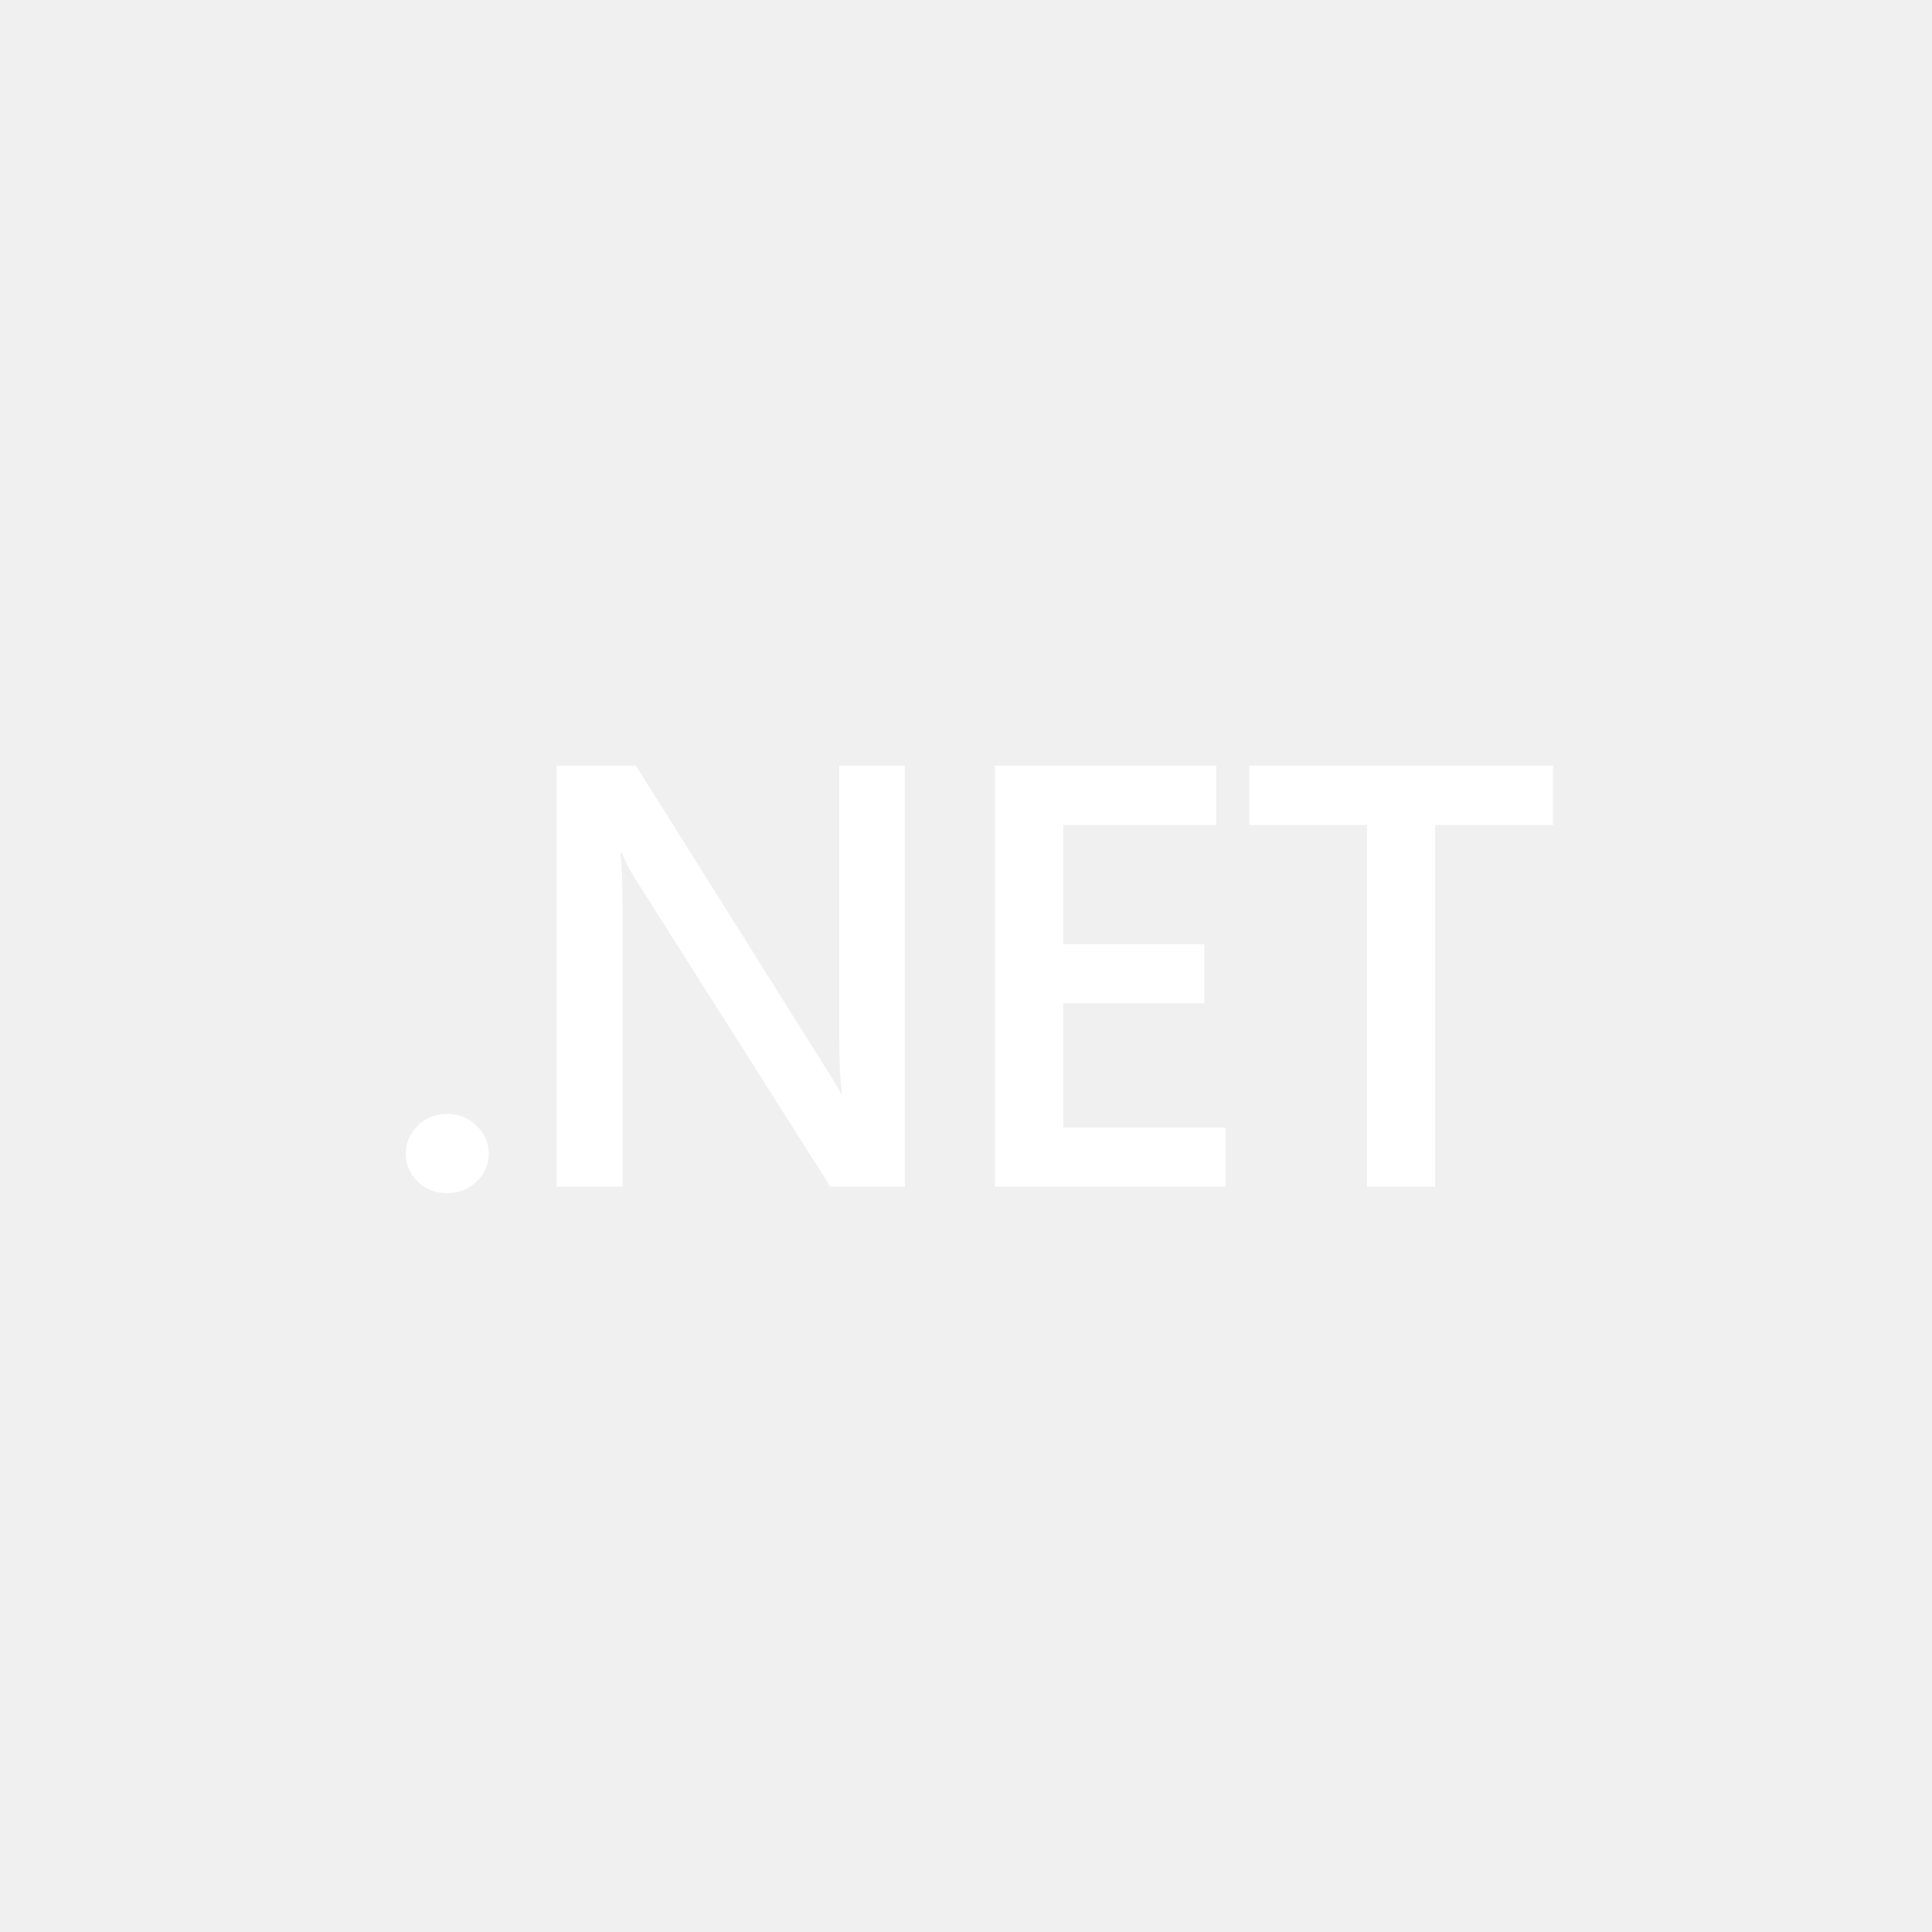
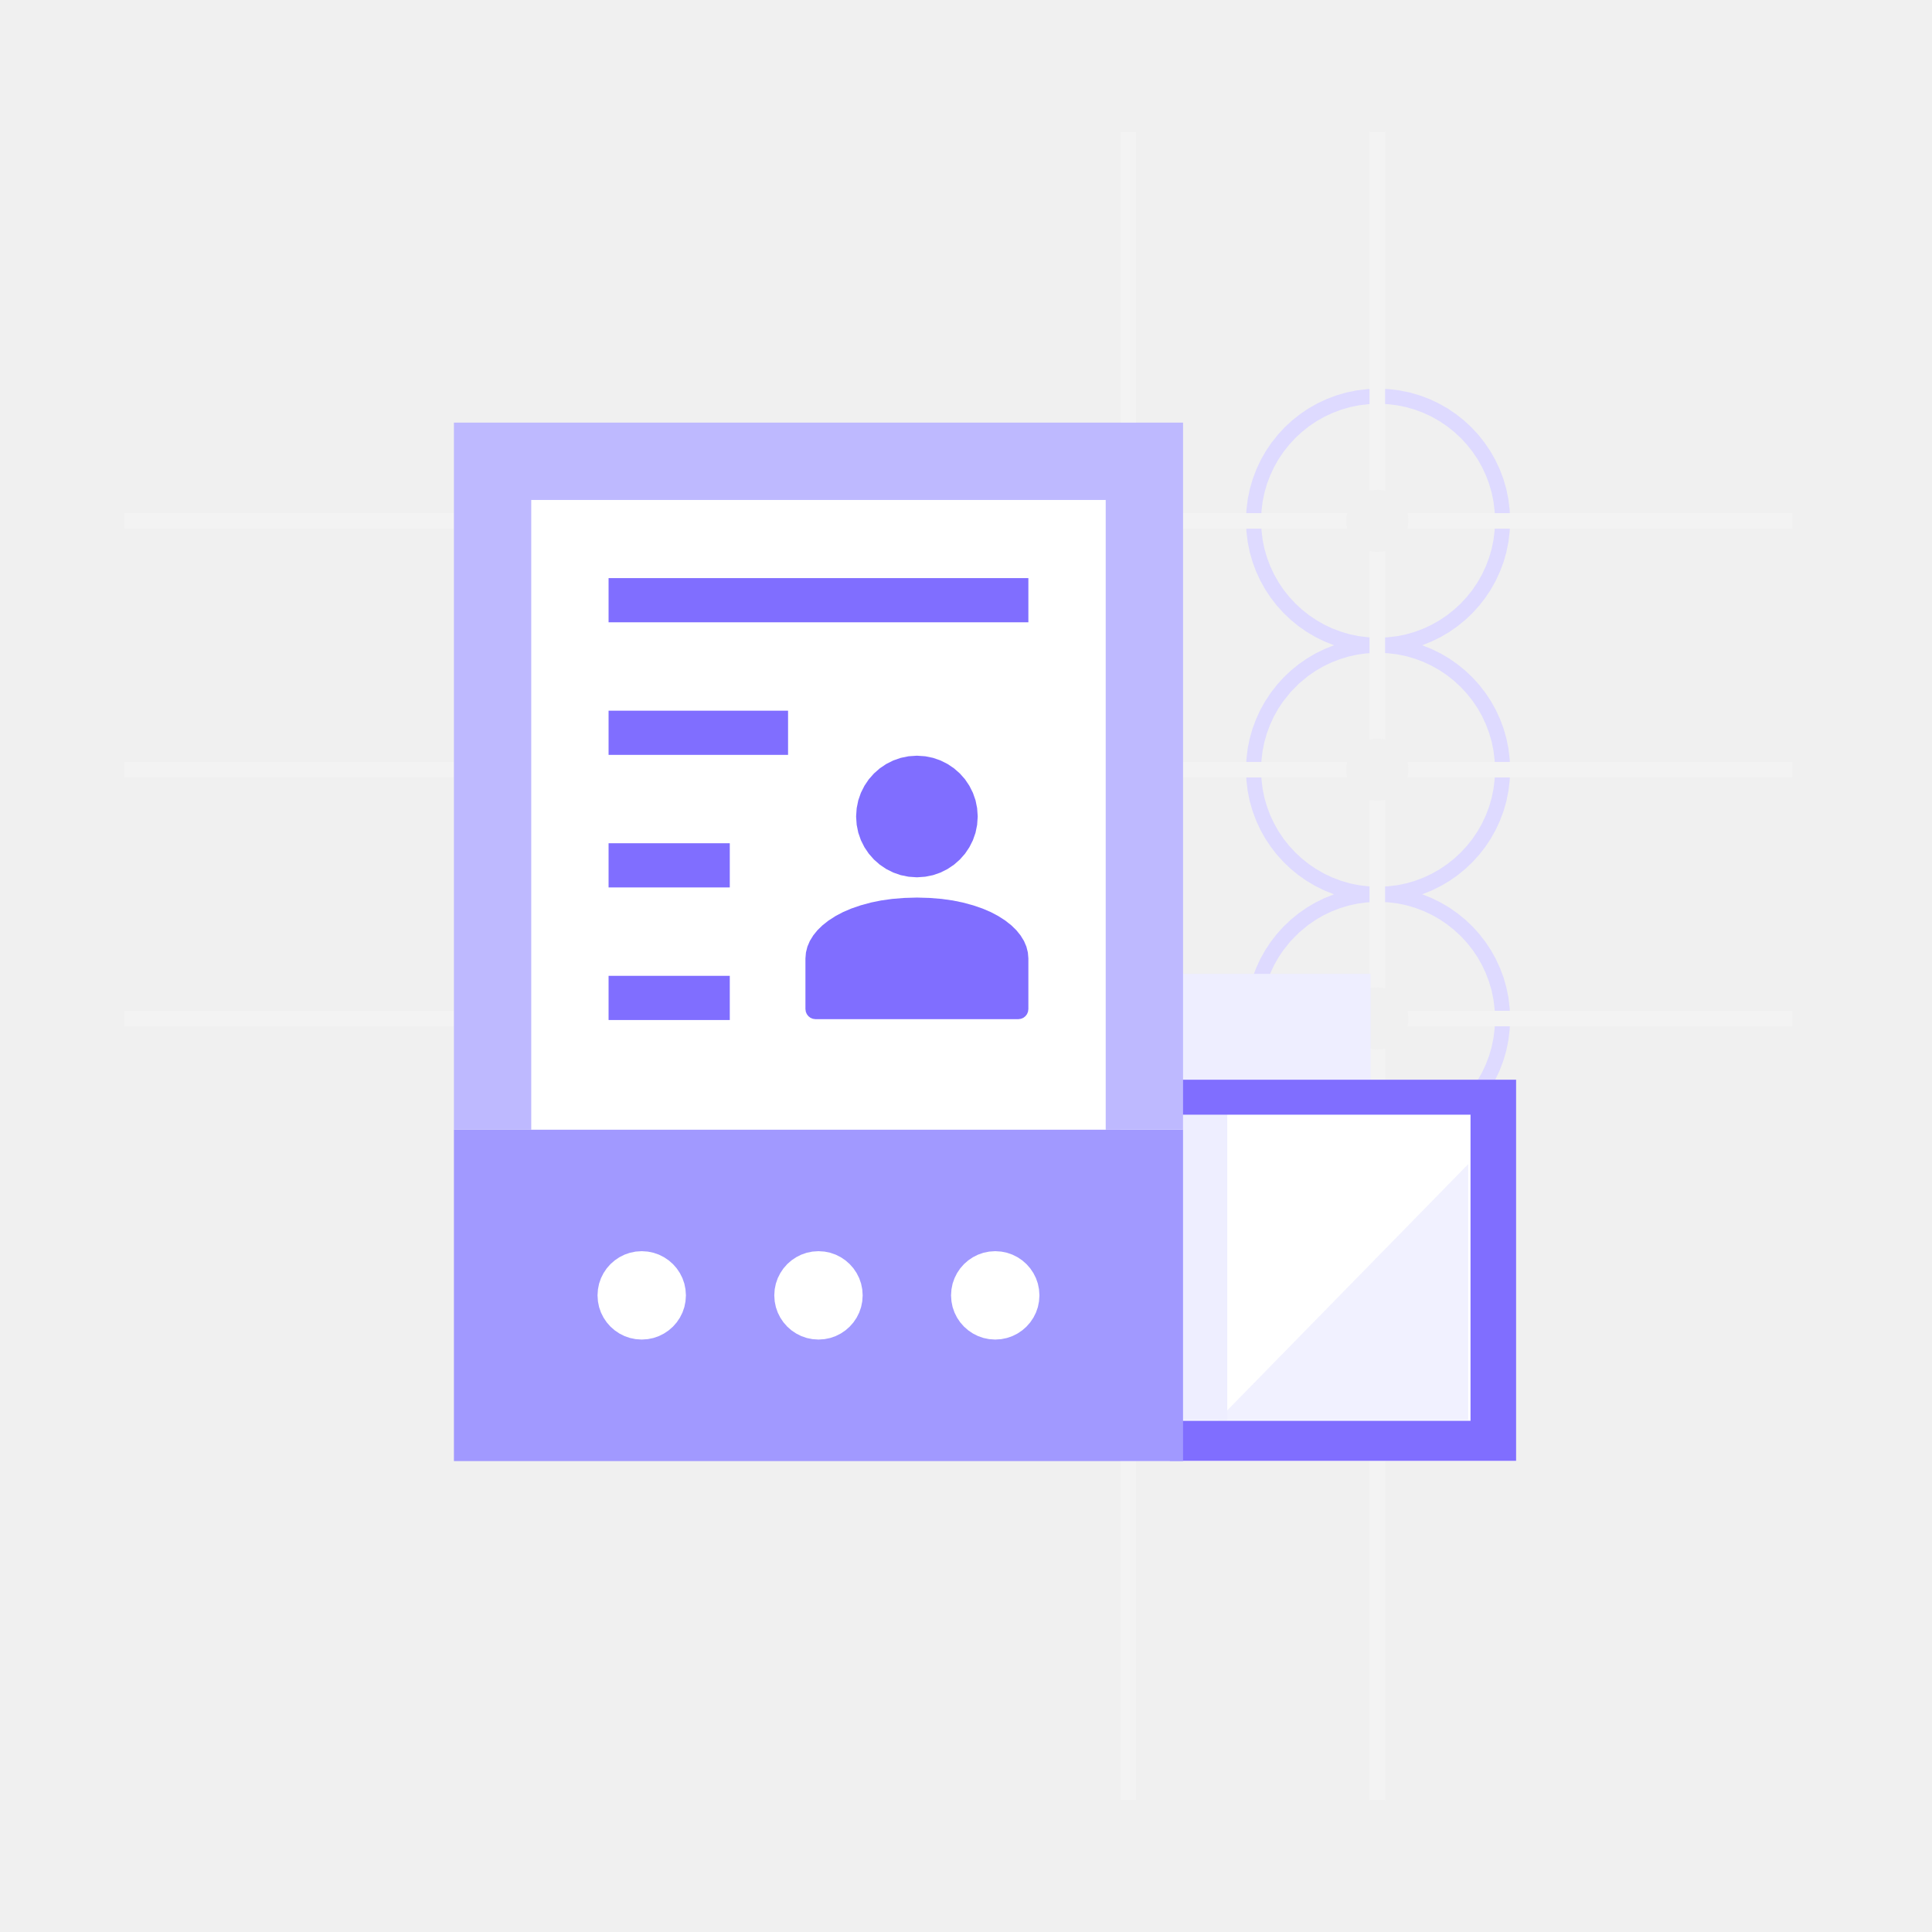
- <svg xmlns="http://www.w3.org/2000/svg" width="456" height="456" viewBox="0 0 456 456" version="1.1" xml:space="preserve" style="fill-rule:evenodd;clip-rule:evenodd;stroke-linejoin:round;stroke-miterlimit:2;">
-   <path d="m 105.5,281.609 c -2.703,0 -5.001,-0.9 -6.893,-2.702 -1.892,-1.848 -2.838,-4.042 -2.838,-6.582 0,-2.587 0.946,-4.804 2.838,-6.652 1.892,-1.848 4.19,-2.772 6.893,-2.772 2.748,0 5.068,0.924 6.96,2.772 1.937,1.848 2.906,4.064 2.906,6.652 0,2.54 -0.968,4.734 -2.906,6.582 -1.892,1.802 -4.212,2.702 -6.96,2.702 z" style="fill:#ffffff;fill-rule:nonzero;stroke-width:0.838" />
-   <path d="M 213.561,280.084 H 195.99 L 149.7,207.054 c -1.171,-1.848 -2.14,-3.765 -2.906,-5.751 h -0.406 c 0.361,2.125 0.541,6.675 0.541,13.65 v 65.132 h -15.543 v -99.36 h 18.719 l 44.737,71.298 c 1.892,2.957 3.109,4.989 3.649,6.098 h 0.27 c -0.45,-2.632 -0.676,-7.09 -0.676,-13.373 v -64.023 h 15.476 z" style="fill:#ffffff;fill-rule:nonzero;stroke-width:0.838" />
-   <path d="m 289.251,280.084 h -54.401 v -99.36 h 52.238 v 13.997 h -36.154 v 28.131 h 33.316 v 13.927 h -33.316 v 29.378 h 38.316 z" style="fill:#ffffff;fill-rule:nonzero;stroke-width:0.838" />
-   <path d="M 366.565,194.721 H 338.722 v 85.363 h -16.084 v -85.363 h -27.775 v -13.997 h 71.701 z" style="fill:#ffffff;fill-rule:nonzero;stroke-width:0.838" />
+ <svg xmlns="http://www.w3.org/2000/svg" height="1024" node-id="1" sillyvg="true" template-height="1024" template-width="1024" version="1.1" viewBox="0 0 1024 1024" width="1024">
+   <defs node-id="30" />
+   <g node-id="32">
+     <path d="M 0.00 0.00 L 1024.00 0.00 L 1024.00 1024.00 L 0.00 1024.00 Z" fill="#ffffff" fill-opacity="0" fill-rule="evenodd" group-id="1" id="矩形" node-id="6" stroke="none" target-height="1024" target-width="1024" target-x="0" target-y="0" />
+     <g node-id="33">
+       <path d="M 660.40 276.00 L 660.65 270.19 L 661.33 264.57 L 662.44 259.14 L 663.97 253.87 L 665.92 248.72 L 668.23 243.81 L 670.88 239.13 L 673.91 234.66 L 677.26 230.43 L 680.90 226.50 L 684.83 222.86 L 689.06 219.51 L 693.53 216.48 L 698.21 213.83 L 703.12 211.52 L 708.27 209.57 L 713.54 208.04 L 718.98 206.93 L 724.59 206.25 L 730.40 206.00 L 736.21 206.25 L 741.82 206.93 L 747.26 208.04 L 752.53 209.57 L 757.68 211.52 L 762.59 213.83 L 767.27 216.48 L 771.74 219.51 L 775.97 222.86 L 779.90 226.50 L 783.54 230.43 L 786.89 234.66 L 789.92 239.13 L 792.57 243.81 L 794.88 248.72 L 796.83 253.87 L 798.36 259.14 L 799.47 264.58 L 800.15 270.19 L 800.40 276.00 L 800.16 281.73 L 799.50 287.26 L 798.42 292.61 L 796.94 297.81 L 795.04 302.90 L 792.80 307.76 L 790.21 312.39 L 787.28 316.81 L 784.01 321.01 L 780.47 324.92 L 776.64 328.55 L 772.52 331.91 L 768.17 334.95 L 763.60 337.64 L 758.81 339.99 L 753.78 342.00 L 758.81 344.01 L 763.60 346.36 L 768.17 349.05 L 772.52 352.09 L 776.64 355.45 L 780.47 359.08 L 784.01 362.99 L 787.28 367.19 L 790.21 371.61 L 792.80 376.24 L 795.04 381.10 L 796.94 386.19 L 798.42 391.39 L 799.50 396.74 L 800.16 402.27 L 800.40 408.00 L 800.16 413.73 L 799.50 419.26 L 798.42 424.61 L 796.94 429.81 L 795.04 434.90 L 792.80 439.76 L 790.21 444.39 L 787.28 448.81 L 784.01 453.01 L 780.47 456.92 L 776.64 460.55 L 772.52 463.91 L 768.17 466.95 L 763.60 469.64 L 758.81 471.99 L 753.78 474.00 L 758.81 476.01 L 763.60 478.36 L 768.17 481.05 L 772.52 484.09 L 776.64 487.45 L 780.47 491.08 L 784.01 494.99 L 787.28 499.19 L 790.21 503.61 L 792.80 508.24 L 795.04 513.10 L 796.94 518.19 L 798.42 523.39 L 799.50 528.74 L 800.16 534.27 L 800.40 540.00 L 800.15 545.81 L 799.47 551.42 L 798.36 556.86 L 796.83 562.13 L 794.88 567.28 L 792.57 572.19 L 789.92 576.87 L 786.89 581.34 L 783.54 585.57 L 779.90 589.50 L 775.97 593.14 L 771.74 596.49 L 767.27 599.52 L 762.59 602.17 L 757.68 604.48 L 752.53 606.43 L 747.26 607.96 L 741.82 609.07 L 736.21 609.75 L 730.40 610.00 L 724.59 609.75 L 718.98 609.07 L 713.54 607.96 L 708.27 606.43 L 703.12 604.48 L 698.21 602.17 L 693.53 599.52 L 689.06 596.49 L 684.83 593.14 L 680.90 589.50 L 677.26 585.57 L 673.91 581.34 L 670.88 576.87 L 668.23 572.19 L 665.92 567.28 L 663.97 562.13 L 662.44 556.86 L 661.33 551.42 L 660.65 545.81 L 660.40 540.00 L 660.64 534.28 L 661.30 528.75 L 662.37 523.40 L 663.86 518.21 L 665.76 513.12 L 667.99 508.26 L 670.58 503.63 L 673.52 499.20 L 676.78 495.00 L 680.32 491.09 L 684.15 487.46 L 688.27 484.10 L 692.63 481.06 L 697.19 478.37 L 701.99 476.01 L 707.03 474.00 L 702.00 471.99 L 697.20 469.64 L 692.64 466.95 L 688.28 463.91 L 684.16 460.55 L 680.34 456.92 L 676.79 453.02 L 673.53 448.82 L 670.59 444.39 L 668.00 439.76 L 665.76 434.90 L 663.87 429.81 L 662.38 424.61 L 661.30 419.26 L 660.64 413.73 L 660.40 408.00 L 660.64 402.28 L 661.30 396.75 L 662.37 391.40 L 663.86 386.21 L 665.76 381.12 L 667.99 376.26 L 670.58 371.63 L 673.52 367.20 L 676.78 363.00 L 680.32 359.09 L 684.15 355.46 L 688.27 352.10 L 692.63 349.06 L 697.19 346.37 L 701.99 344.01 L 707.03 342.00 L 702.00 339.99 L 697.20 337.64 L 692.64 334.95 L 688.28 331.91 L 684.16 328.55 L 680.34 324.92 L 676.79 321.02 L 673.53 316.82 L 670.59 312.39 L 668.00 307.76 L 665.76 302.90 L 663.87 297.81 L 662.38 292.61 L 661.30 287.26 L 660.64 281.73 L 660.40 276.00 Z M 668.40 408.00 L 668.62 413.15 L 669.22 418.12 L 670.20 422.93 L 671.56 427.60 L 673.29 432.16 L 675.33 436.51 L 677.69 440.66 L 680.36 444.62 L 683.34 448.36 L 686.56 451.84 L 690.04 455.06 L 693.78 458.04 L 697.74 460.71 L 701.89 463.07 L 706.24 465.11 L 710.80 466.84 L 715.47 468.20 L 720.28 469.18 L 725.25 469.78 L 730.40 470.00 L 735.55 469.78 L 740.52 469.18 L 745.33 468.20 L 750.00 466.84 L 754.56 465.11 L 758.91 463.07 L 763.06 460.71 L 767.02 458.04 L 770.76 455.06 L 774.24 451.84 L 777.46 448.36 L 780.44 444.62 L 783.11 440.66 L 785.47 436.51 L 787.51 432.16 L 789.24 427.60 L 790.60 422.93 L 791.58 418.12 L 792.18 413.15 L 792.40 408.00 L 792.18 402.85 L 791.58 397.88 L 790.60 393.07 L 789.24 388.40 L 787.51 383.84 L 785.47 379.49 L 783.12 375.34 L 780.44 371.38 L 777.47 367.64 L 774.24 364.16 L 770.77 360.94 L 767.02 357.96 L 763.07 355.29 L 758.92 352.93 L 754.58 350.89 L 750.01 349.16 L 745.35 347.80 L 740.54 346.82 L 735.58 346.22 L 730.43 346.00 L 729.37 346.01 L 724.29 346.30 L 719.39 346.97 L 714.65 348.01 L 710.05 349.42 L 705.55 351.18 L 701.27 353.25 L 697.20 355.63 L 693.31 358.31 L 688.46 362.34 L 684.07 366.80 L 680.13 371.71 L 677.50 375.64 L 675.19 379.76 L 673.19 384.08 L 671.50 388.60 L 670.17 393.23 L 669.20 397.99 L 668.61 402.91 L 668.40 408.00 Z M 668.40 540.00 L 668.62 545.15 L 669.22 550.12 L 670.20 554.93 L 671.56 559.60 L 673.29 564.16 L 675.33 568.51 L 677.69 572.66 L 680.36 576.62 L 683.34 580.36 L 686.56 583.84 L 690.04 587.06 L 693.78 590.04 L 697.74 592.71 L 701.89 595.07 L 706.24 597.11 L 710.80 598.84 L 715.47 600.20 L 720.28 601.18 L 725.25 601.78 L 730.40 602.00 L 735.55 601.78 L 740.52 601.18 L 745.33 600.20 L 750.00 598.84 L 754.56 597.11 L 758.91 595.07 L 763.06 592.71 L 767.02 590.04 L 770.76 587.06 L 774.24 583.84 L 777.46 580.36 L 780.44 576.62 L 783.11 572.66 L 785.47 568.51 L 787.51 564.16 L 789.24 559.60 L 790.60 554.93 L 791.58 550.12 L 792.18 545.15 L 792.40 540.00 L 792.18 534.85 L 791.58 529.88 L 790.60 525.07 L 789.24 520.40 L 787.51 515.84 L 785.47 511.49 L 783.12 507.34 L 780.44 503.38 L 777.47 499.64 L 774.24 496.16 L 770.77 492.94 L 767.02 489.96 L 763.07 487.29 L 758.92 484.93 L 754.58 482.89 L 750.01 481.16 L 745.35 479.80 L 740.54 478.82 L 735.58 478.22 L 730.43 478.00 L 729.37 478.01 L 724.29 478.30 L 719.39 478.97 L 714.65 480.01 L 710.05 481.42 L 705.55 483.18 L 701.27 485.25 L 697.20 487.63 L 693.31 490.31 L 688.46 494.34 L 684.07 498.80 L 680.13 503.71 L 677.50 507.64 L 675.19 511.76 L 673.19 516.08 L 671.50 520.60 L 670.17 525.23 L 669.20 529.99 L 668.61 534.91 L 668.40 540.00 Z M 668.40 276.00 L 668.62 281.15 L 669.22 286.12 L 670.20 290.93 L 671.56 295.60 L 673.29 300.16 L 675.33 304.51 L 677.69 308.66 L 680.36 312.62 L 683.34 316.36 L 686.56 319.84 L 690.04 323.06 L 693.78 326.04 L 697.74 328.71 L 701.89 331.07 L 706.24 333.11 L 710.80 334.84 L 715.47 336.20 L 720.28 337.18 L 725.25 337.78 L 730.40 338.00 L 735.55 337.78 L 740.52 337.18 L 745.33 336.20 L 750.00 334.84 L 754.56 333.11 L 758.91 331.07 L 763.06 328.71 L 767.02 326.04 L 770.76 323.06 L 774.24 319.84 L 777.46 316.36 L 780.44 312.62 L 783.11 308.66 L 785.47 304.51 L 787.51 300.16 L 789.24 295.60 L 790.60 290.93 L 791.58 286.12 L 792.18 281.15 L 792.40 276.00 L 792.18 270.85 L 791.58 265.88 L 790.60 261.07 L 789.24 256.40 L 787.51 251.84 L 785.47 247.49 L 783.11 243.34 L 780.44 239.38 L 777.46 235.64 L 774.24 232.16 L 770.76 228.94 L 767.02 225.96 L 763.06 223.29 L 758.91 220.93 L 754.56 218.89 L 750.00 217.16 L 745.33 215.80 L 740.52 214.82 L 735.55 214.22 L 730.40 214.00 L 725.25 214.22 L 720.28 214.82 L 715.47 215.80 L 710.80 217.16 L 706.24 218.89 L 701.89 220.93 L 697.74 223.29 L 693.78 225.96 L 690.04 228.94 L 686.56 232.16 L 683.34 235.64 L 680.36 239.38 L 677.69 243.34 L 675.33 247.49 L 673.29 251.84 L 671.56 256.40 L 670.20 261.07 L 669.22 265.88 L 668.62 270.85 L 668.40 276.00 Z" fill="#dedaff" fill-rule="nonzero" group-id="1,2" id="形状结合" node-id="8" stroke="none" target-height="404" target-width="140" target-x="660.4" target-y="206" />
+       <path d="M 745.98 271.97 L 950.00 271.97 L 950.00 280.21 L 745.98 280.21 L 746.37 278.20 L 746.50 276.09 L 746.37 273.98 L 745.98 271.97 Z M 745.98 403.84 L 950.00 403.84 L 950.00 412.09 L 745.98 412.09 L 746.37 410.08 L 746.50 407.97 L 746.37 405.85 L 745.98 403.84 Z M 745.98 535.72 L 950.00 535.72 L 950.00 543.96 L 745.98 543.96 L 746.37 541.95 L 746.50 539.84 L 746.37 537.73 L 745.98 535.72 Z M 725.87 260.13 L 725.88 70.00 L 734.12 70.00 L 734.12 260.13 L 732.11 259.74 L 730.00 259.61 L 727.89 259.74 L 725.87 260.13 Z M 730.00 556.32 L 732.11 556.19 L 734.12 555.81 L 734.12 954.00 L 725.88 954.00 L 725.87 555.81 L 727.89 556.19 L 730.00 556.32 Z M 730.00 292.57 L 732.11 292.44 L 734.12 292.06 L 734.12 392.00 L 732.11 391.61 L 730.00 391.48 L 727.89 391.61 L 725.87 392.00 L 725.87 292.06 L 727.89 292.44 L 730.00 292.57 Z M 730.00 424.45 L 732.11 424.32 L 734.12 423.93 L 734.12 523.88 L 732.11 523.49 L 730.00 523.36 L 727.89 523.49 L 725.87 523.88 L 725.87 423.93 L 727.89 424.32 L 730.00 424.45 Z M 66.00 535.72 L 593.88 535.72 L 593.88 412.09 L 66.00 412.09 L 66.00 403.84 L 593.88 403.84 L 593.88 280.21 L 66.00 280.21 L 66.00 271.97 L 593.88 271.97 L 593.88 70.00 L 602.12 70.00 L 602.12 271.97 L 714.02 271.97 L 713.63 273.98 L 713.50 276.09 L 713.63 278.20 L 714.02 280.21 L 602.12 280.21 L 602.12 403.84 L 714.02 403.84 L 713.63 405.85 L 713.50 407.97 L 713.63 410.08 L 714.02 412.09 L 602.12 412.09 L 602.12 535.72 L 714.02 535.72 L 713.63 537.73 L 713.50 539.84 L 713.63 541.95 L 714.02 543.96 L 602.12 543.96 L 602.12 954.00 L 593.88 954.00 L 593.88 543.96 L 66.00 543.96 L 66.00 535.72 Z" fill="#f3f3f3" fill-rule="evenodd" group-id="1,2" id="形状结合" node-id="9" stroke="none" target-height="884" target-width="884" target-x="66" target-y="70" />
+     </g>
+     <g node-id="34">
+       <path d="M 551.04 516.18 L 726.45 516.18 L 726.45 691.59 L 551.04 691.59 Z" fill="#eeeeff" fill-rule="nonzero" group-id="1,3" id="矩形" node-id="11" stroke="none" target-height="175.41" target-width="175.41" target-x="551.042" target-y="516.18" />
+       <path d="M 593.90 572.27 L 803.57 572.27 L 803.57 774.40 L 593.90 774.40 Z" fill="#ffffff" fill-rule="nonzero" group-id="1,3" id="矩形" node-id="12" stroke="none" target-height="202.133" target-width="209.67" target-x="593.898" target-y="572.267" />
+       <path d="M 778.19 617.00 L 778.19 752.64 L 645.47 752.64 Z" fill="#eeeeff" fill-opacity="0.799" fill-rule="nonzero" group-id="1,3" id="路径" node-id="13" stroke="none" target-height="135.648" target-width="132.721" target-x="645.474" target-y="616.996" />
+       <path d="M 627.04 585.09 L 650.46 585.09 L 650.46 752.64 L 627.04 752.64 Z" fill="#eeeeff" fill-rule="nonzero" group-id="1,3" id="矩形" node-id="14" stroke="none" target-height="167.553" target-width="23.421" target-x="627.036" target-y="585.091" />
+       <path d="M 620.10 572.27 L 803.57 572.27 L 803.57 774.28 L 620.10 774.28 L 620.10 753.06 L 779.41 753.06 L 779.41 590.81 L 620.10 590.81 L 620.10 572.27 Z" fill="#806eff" fill-rule="nonzero" group-id="1,3" id="形状结合" node-id="15" stroke="none" target-height="202.008" target-width="183.467" target-x="620.101" target-y="572.267" />
+       <g node-id="35">
+         <path d="M 240.59 598.74 L 627.04 598.74 L 627.04 774.40 L 240.59 774.40 Z" fill="#a199ff" fill-rule="nonzero" group-id="1,3,4" id="矩形" node-id="17" stroke="none" target-height="175.66" target-width="386.451" target-x="240.585" target-y="598.74" />
+         <g node-id="36">
+           <path d="M 363.55 686.57 L 363.32 689.79 L 362.71 692.82 L 361.71 695.69 L 360.34 698.41 L 358.67 700.88 L 356.69 703.13 L 354.44 705.11 L 351.96 706.78 L 349.24 708.15 L 346.37 709.15 L 343.34 709.77 L 340.13 709.99 L 336.91 709.77 L 333.88 709.15 L 331.01 708.15 L 328.29 706.78 L 325.82 705.11 L 323.56 703.13 L 321.58 700.88 L 319.91 698.41 L 318.54 695.69 L 317.54 692.82 L 316.93 689.79 L 316.70 686.57 L 316.93 683.35 L 317.54 680.32 L 318.54 677.45 L 319.91 674.74 L 321.58 672.26 L 323.56 670.01 L 325.82 668.03 L 328.29 666.36 L 331.01 664.99 L 333.88 663.99 L 336.91 663.37 L 340.13 663.15 L 343.34 663.37 L 346.37 663.99 L 349.24 664.99 L 351.96 666.36 L 354.44 668.03 L 356.69 670.01 L 358.67 672.26 L 360.34 674.74 L 361.71 677.45 L 362.71 680.32 L 363.32 683.35 L 363.55 686.57 Z" fill="#ffffff" fill-rule="evenodd" group-id="1,3,4,5" id="椭圆形" node-id="19" stroke="none" target-height="46.843" target-width="46.843" target-x="316.704" target-y="663.149" />
+           <path d="M 457.23 686.57 L 457.01 689.79 L 456.39 692.82 L 455.39 695.69 L 454.02 698.41 L 452.35 700.88 L 450.37 703.13 L 448.12 705.11 L 445.65 706.78 L 442.93 708.15 L 440.06 709.15 L 437.03 709.77 L 433.81 709.99 L 430.59 709.77 L 427.56 709.15 L 424.69 708.15 L 421.98 706.78 L 419.50 705.11 L 417.25 703.13 L 415.27 700.88 L 413.60 698.41 L 412.23 695.69 L 411.23 692.82 L 410.61 689.79 L 410.39 686.57 L 410.61 683.35 L 411.23 680.32 L 412.23 677.45 L 413.60 674.74 L 415.27 672.26 L 417.25 670.01 L 419.50 668.03 L 421.98 666.36 L 424.69 664.99 L 427.56 663.99 L 430.59 663.37 L 433.81 663.15 L 437.03 663.37 L 440.06 663.99 L 442.93 664.99 L 445.65 666.36 L 448.12 668.03 L 450.37 670.01 L 452.35 672.26 L 454.02 674.74 L 455.39 677.45 L 456.39 680.32 L 457.01 683.35 L 457.23 686.57 Z" fill="#ffffff" fill-rule="evenodd" group-id="1,3,4,5" id="椭圆形备份" node-id="20" stroke="none" target-height="46.843" target-width="46.843" target-x="410.389" target-y="663.149" />
+           <path d="M 550.92 686.57 L 550.69 689.79 L 550.08 692.82 L 549.08 695.69 L 547.71 698.41 L 546.04 700.88 L 544.06 703.13 L 541.81 705.11 L 539.33 706.78 L 536.61 708.15 L 533.74 709.15 L 530.71 709.77 L 527.50 709.99 L 524.28 709.77 L 521.25 709.15 L 518.38 708.15 L 515.66 706.78 L 513.19 705.11 L 510.93 703.13 L 508.95 700.88 L 507.28 698.41 L 505.92 695.69 L 504.91 692.82 L 504.30 689.79 L 504.07 686.57 L 504.30 683.35 L 504.91 680.32 L 505.92 677.45 L 507.28 674.74 L 508.95 672.26 L 510.93 670.01 L 513.19 668.03 L 515.66 666.36 L 518.38 664.99 L 521.25 663.99 L 524.28 663.37 L 527.50 663.15 L 530.71 663.37 L 533.74 663.99 L 536.61 664.99 L 539.33 666.36 L 541.81 668.03 L 544.06 670.01 L 546.04 672.26 L 547.71 674.74 L 549.08 677.45 L 550.08 680.32 L 550.69 683.35 L 550.92 686.57 Z" fill="#ffffff" fill-rule="evenodd" group-id="1,3,4,5" id="椭圆形备份-2" node-id="21" stroke="none" target-height="46.843" target-width="46.843" target-x="504.075" target-y="663.149" />
+         </g>
+         <path d="M 240.59 224.00 L 627.04 224.00 L 627.04 598.74 L 240.59 598.74 Z" fill="#beb9ff" fill-rule="nonzero" group-id="1,3,4" id="矩形" node-id="22" stroke="none" target-height="374.74" target-width="386.451" target-x="240.585" target-y="224" />
+         <path d="M 281.57 264.99 L 586.05 264.99 L 586.05 598.74 L 281.57 598.74 Z" fill="#ffffff" fill-rule="nonzero" group-id="1,3,4" id="矩形" node-id="23" stroke="none" target-height="333.753" target-width="304.477" target-x="281.572" target-y="264.987" />
+         <path d="M 322.56 517.21 L 386.80 517.21 L 386.80 540.63 L 322.56 540.63 Z" fill="#806eff" fill-rule="evenodd" group-id="1,3,4" id="矩形备份-8" node-id="24" stroke="none" target-height="23.421" target-width="64.239" target-x="322.56" target-y="517.205" />
+         <path d="M 322.56 446.94 L 386.80 446.94 L 386.80 470.36 L 322.56 470.36 Z" fill="#806eff" fill-rule="evenodd" group-id="1,3,4" id="矩形备份-2" node-id="25" stroke="none" target-height="23.421" target-width="64.239" target-x="322.56" target-y="446.941" />
+         <path d="M 322.56 376.68 L 417.69 376.68 L 417.69 400.10 L 322.56 400.10 Z" fill="#806eff" fill-rule="evenodd" group-id="1,3,4" id="矩形备份" node-id="26" stroke="none" target-height="23.421" target-width="95.127" target-x="322.56" target-y="376.677" />
+         <path d="M 322.56 306.41 L 545.06 306.41 L 545.06 329.83 L 322.56 329.83 Z" fill="#806eff" fill-rule="evenodd" group-id="1,3,4" id="矩形" node-id="27" stroke="none" target-height="23.421" target-width="222.502" target-x="322.56" target-y="306.414" />
+         <path d="M 485.98 475.73 L 492.82 475.93 L 499.14 476.45 L 504.98 477.27 L 510.37 478.37 L 515.84 479.86 L 520.74 481.54 L 525.11 483.41 L 529.00 485.46 L 532.81 487.90 L 536.02 490.43 L 538.69 493.04 L 540.88 495.74 L 542.74 498.75 L 544.02 501.76 L 544.79 504.82 L 545.06 507.96 L 545.06 534.82 L 544.86 536.27 L 544.33 537.52 L 543.49 538.61 L 542.40 539.46 L 541.15 539.98 L 539.69 540.19 L 432.27 540.19 L 430.81 539.98 L 429.56 539.46 L 428.47 538.61 L 427.63 537.52 L 427.10 536.27 L 426.90 534.82 L 426.90 507.96 L 427.17 504.82 L 427.94 501.76 L 429.22 498.75 L 431.07 495.74 L 433.26 493.04 L 435.94 490.43 L 439.15 487.90 L 442.96 485.46 L 446.85 483.41 L 451.22 481.54 L 456.12 479.86 L 461.58 478.37 L 466.98 477.27 L 472.82 476.45 L 479.14 475.93 L 485.98 475.73 Z M 485.98 400.54 L 490.41 400.84 L 494.57 401.69 L 498.52 403.07 L 502.26 404.95 L 505.67 407.25 L 508.77 409.98 L 511.50 413.07 L 513.79 416.48 L 515.67 420.22 L 517.05 424.17 L 517.90 428.34 L 518.21 432.76 L 517.90 437.19 L 517.05 441.36 L 515.67 445.31 L 513.79 449.05 L 511.50 452.45 L 508.77 455.55 L 505.67 458.28 L 502.26 460.58 L 498.52 462.46 L 494.57 463.84 L 490.41 464.68 L 485.98 464.99 L 481.55 464.68 L 477.39 463.84 L 473.44 462.46 L 469.69 460.58 L 466.29 458.28 L 463.19 455.55 L 460.46 452.45 L 458.17 449.05 L 456.29 445.31 L 454.91 441.36 L 454.06 437.19 L 453.75 432.76 L 454.06 428.34 L 454.91 424.17 L 456.29 420.22 L 458.17 416.48 L 460.46 413.07 L 463.19 409.98 L 466.29 407.25 L 469.69 404.95 L 473.44 403.07 L 477.39 401.69 L 481.55 400.84 L 485.98 400.54 Z" fill="#806eff" fill-rule="evenodd" group-id="1,3,4" id="形状" node-id="28" stroke="none" target-height="139.649" target-width="118.165" target-x="426.897" target-y="400.538" />
+       </g>
+     </g>
+   </g>
</svg>
